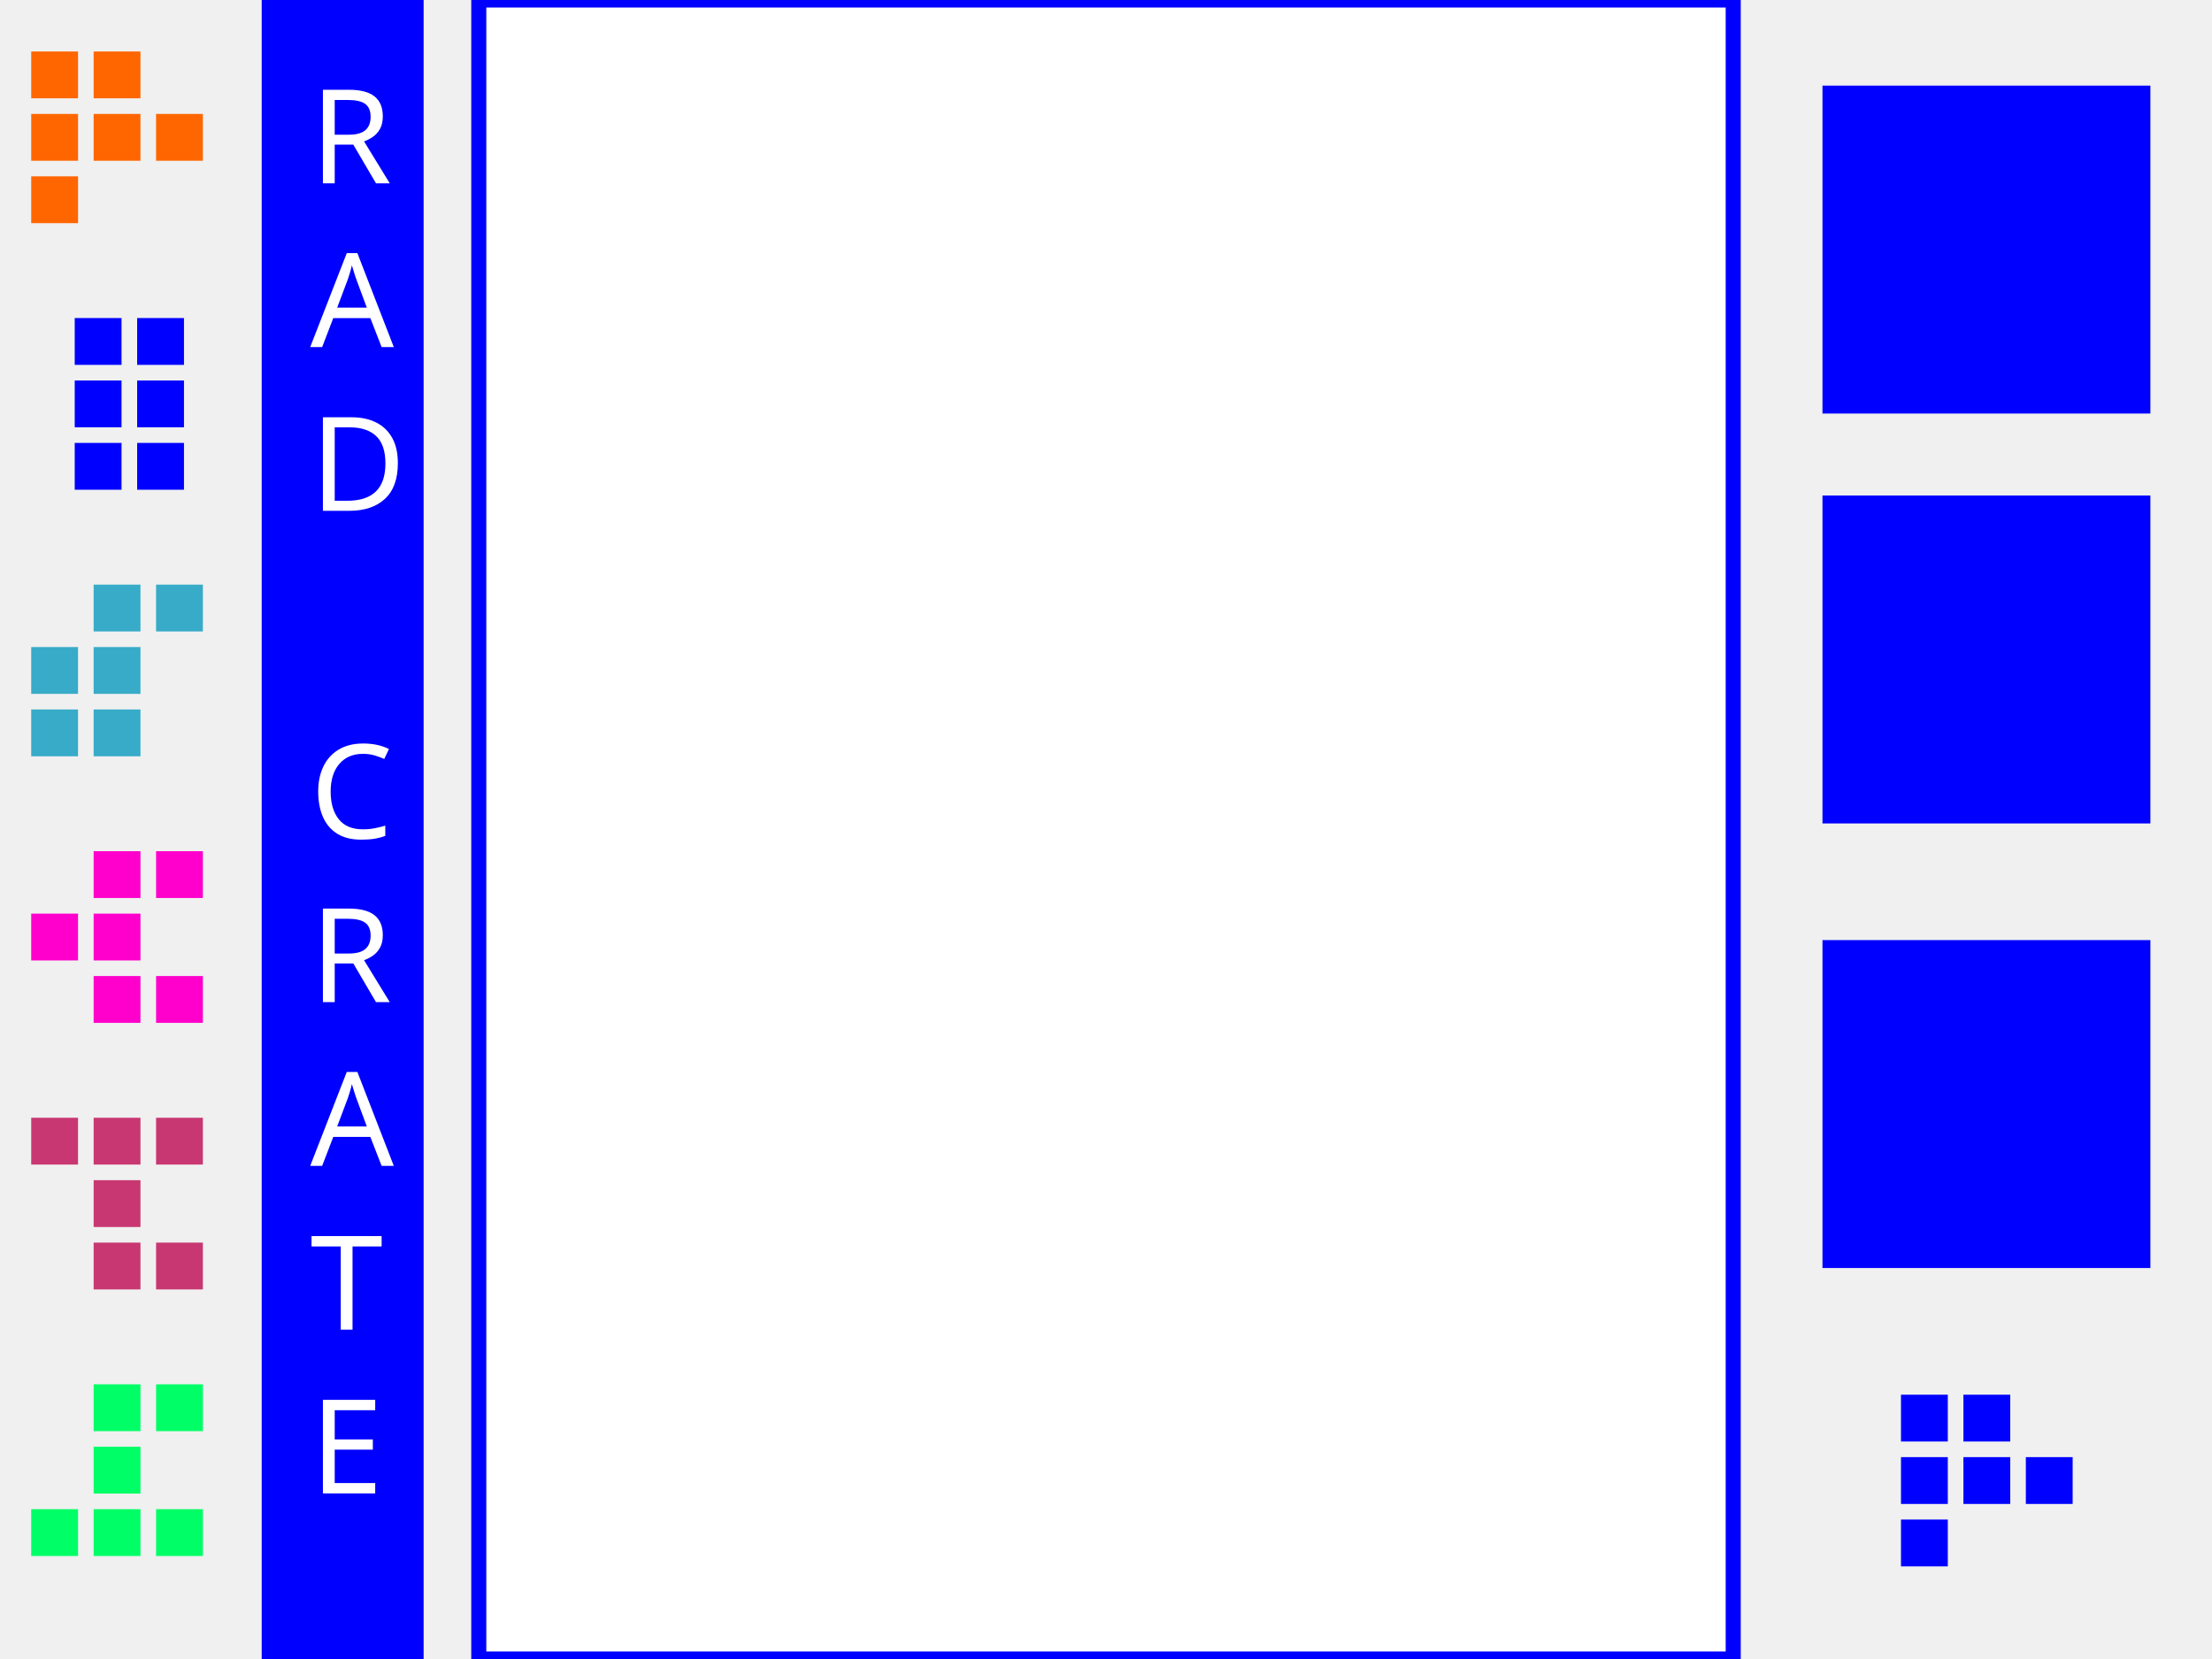
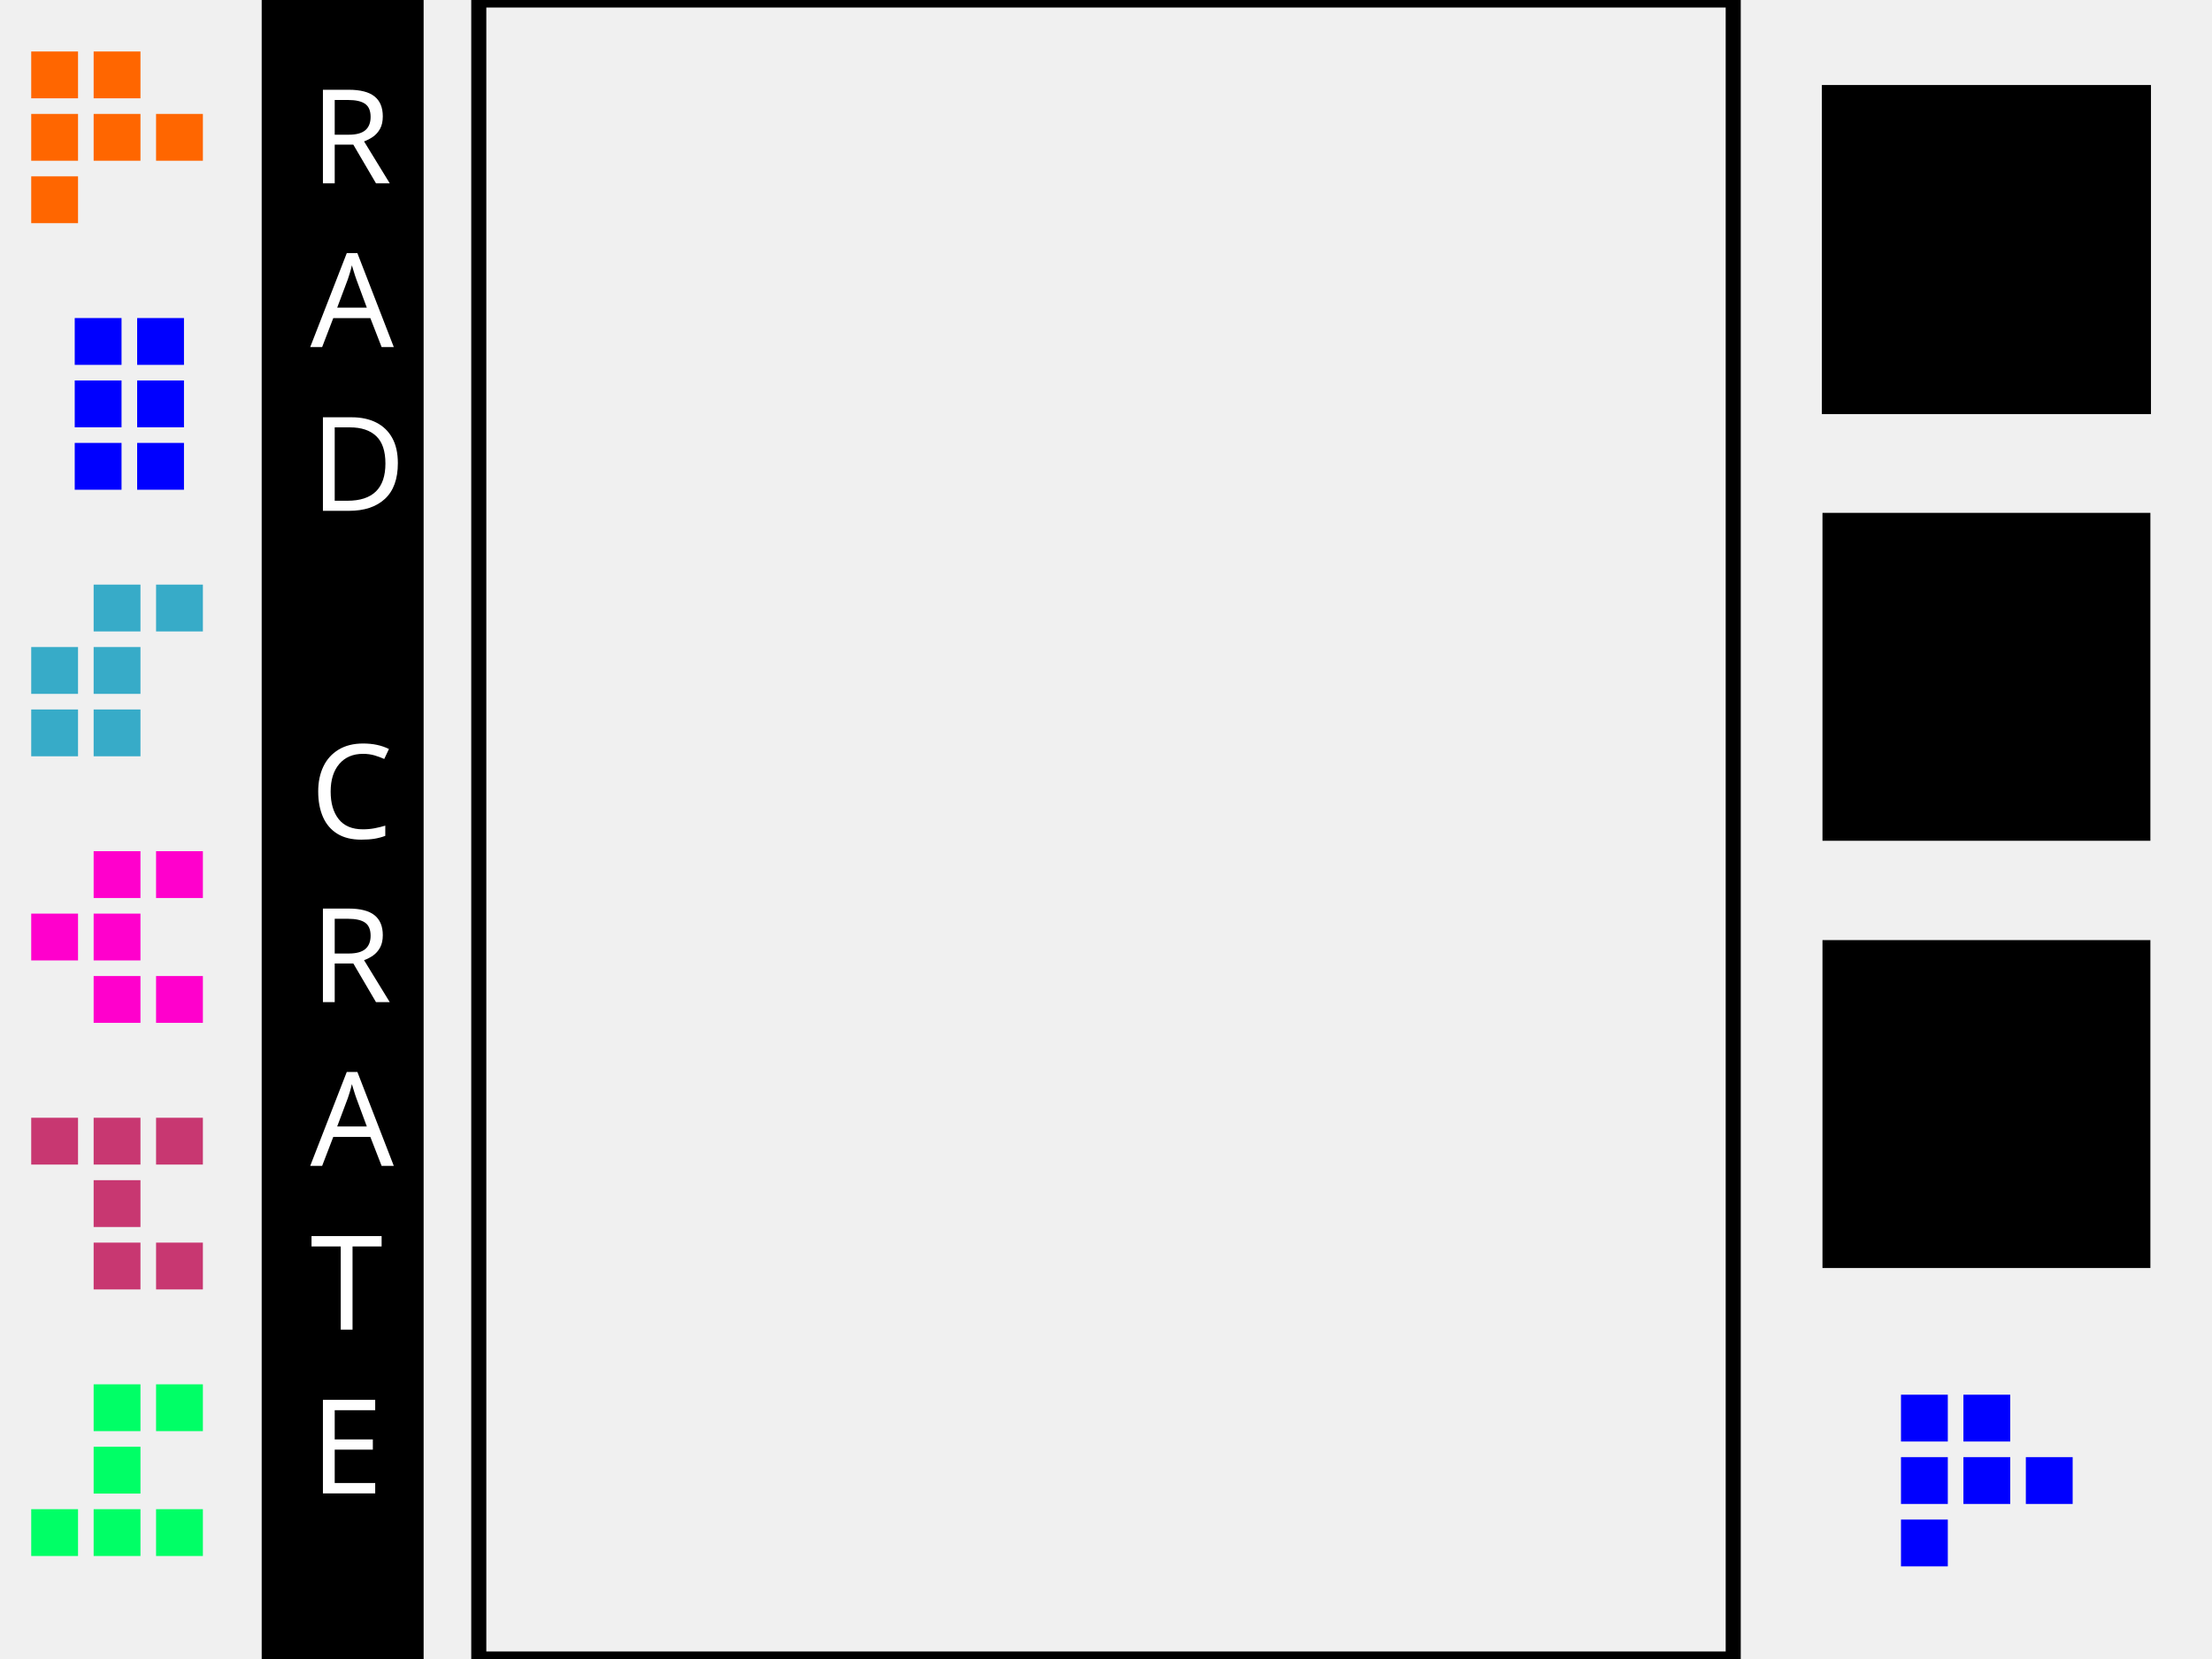
<svg xmlns="http://www.w3.org/2000/svg" width="800mm" height="600mm" viewBox="0 0 2834.646 2125.984" id="svg2" version="1.1">
  <defs id="defs4" />
  <g id="layer1" transform="translate(0,1073.622)">
-     <rect style="color:#000000;clip-rule:nonzero;display:inline;overflow:visible;visibility:visible;opacity:1;isolation:auto;mix-blend-mode:normal;color-interpolation:sRGB;color-interpolation-filters:linearRGB;solid-color:#000000;solid-opacity:1;fill:#0000ff;fill-opacity:1;fill-rule:nonzero;stroke:none;stroke-width:1.5;stroke-linecap:butt;stroke-linejoin:miter;stroke-miterlimit:4;stroke-dasharray:none;stroke-dashoffset:0;stroke-opacity:1;color-rendering:auto;image-rendering:auto;shape-rendering:auto;text-rendering:auto;enable-background:accumulate" id="rect4266" width="207.5" height="2125.984" x="335.371" y="-1073.622" />
-     <rect style="color:#000000;clip-rule:nonzero;display:inline;overflow:visible;visibility:visible;opacity:1;isolation:auto;mix-blend-mode:normal;color-interpolation:sRGB;color-interpolation-filters:linearRGB;solid-color:#000000;solid-opacity:1;fill:#ffffff;fill-opacity:1;fill-rule:nonzero;stroke:#0000ff;stroke-width:19.3;stroke-linecap:butt;stroke-linejoin:miter;stroke-miterlimit:4;stroke-dasharray:none;stroke-dashoffset:0;stroke-opacity:1;color-rendering:auto;image-rendering:auto;shape-rendering:auto;text-rendering:auto;enable-background:accumulate" id="rect4136" width="1607.542" height="2125.984" x="613.552" y="-1073.622" />
+     <rect style="color:#000000;clip-rule:nonzero;display:inline;overflow:visible;visibility:visible;opacity:1;isolation:auto;mix-blend-mode:normal;color-interpolation:sRGB;color-interpolation-filters:linearRGB;solid-color:#000000;solid-opacity:1;fill:#000000;fill-opacity:1;fill-rule:nonzero;stroke:none;stroke-width:1.5;stroke-linecap:butt;stroke-linejoin:miter;stroke-miterlimit:4;stroke-dasharray:none;stroke-dashoffset:0;stroke-opacity:1;color-rendering:auto;image-rendering:auto;shape-rendering:auto;text-rendering:auto;enable-background:accumulate" id="rect4266" width="207.5" height="2125.984" x="335.371" y="-1073.622" />
+     <rect style="color:#000000;clip-rule:nonzero;display:inline;overflow:visible;visibility:visible;opacity:1;isolation:auto;mix-blend-mode:normal;color-interpolation:sRGB;color-interpolation-filters:linearRGB;solid-color:#000000;solid-opacity:1;fill:none;fill-opacity:1;fill-rule:nonzero;stroke:#000000;stroke-width:19.3;stroke-linecap:butt;stroke-linejoin:miter;stroke-miterlimit:4;stroke-dasharray:none;stroke-dashoffset:0;stroke-opacity:1;color-rendering:auto;image-rendering:auto;shape-rendering:auto;text-rendering:auto;enable-background:accumulate" id="rect4136" width="1607.542" height="2125.984" x="613.552" y="-1073.622" />
    <text xml:space="preserve" style="font-style:normal;font-variant:normal;font-weight:normal;font-stretch:normal;font-size:51.873px;line-height:125%;font-family:'Alte DIN 1451 Mittelschrift';-inkscape-font-specification:'Alte DIN 1451 Mittelschrift, Normal';text-align:start;letter-spacing:0px;word-spacing:0px;writing-mode:lr-tb;text-anchor:start;fill:#ffffff;fill-opacity:1;stroke:none;stroke-width:1px;stroke-linecap:butt;stroke-linejoin:miter;stroke-opacity:1" x="397.54" y="-838.715" id="text4138">
      <tspan x="397.54" y="-838.715" id="tspan4188" style="font-style:normal;font-variant:normal;font-weight:normal;font-stretch:normal;font-size:167.886px;font-family:'128k Mac';-inkscape-font-specification:'128k Mac';fill:#ffffff">R</tspan>
      <tspan x="397.54" y="-628.857" style="font-style:normal;font-variant:normal;font-weight:normal;font-stretch:normal;font-size:167.886px;font-family:'128k Mac';-inkscape-font-specification:'128k Mac';fill:#ffffff" id="tspan4244">A</tspan>
      <tspan x="397.54" y="-418.999" style="font-style:normal;font-variant:normal;font-weight:normal;font-stretch:normal;font-size:167.886px;font-family:'128k Mac';-inkscape-font-specification:'128k Mac';fill:#ffffff" id="tspan4246">D</tspan>
      <tspan x="397.54" y="-209.141" style="font-style:normal;font-variant:normal;font-weight:normal;font-stretch:normal;font-size:167.886px;font-family:'128k Mac';-inkscape-font-specification:'128k Mac';fill:#ffffff" id="tspan4258" />
      <tspan x="397.54" y="0.716" style="font-style:normal;font-variant:normal;font-weight:normal;font-stretch:normal;font-size:167.886px;font-family:'128k Mac';-inkscape-font-specification:'128k Mac';fill:#ffffff" id="tspan4248">C</tspan>
      <tspan x="397.54" y="210.574" style="font-style:normal;font-variant:normal;font-weight:normal;font-stretch:normal;font-size:167.886px;font-family:'128k Mac';-inkscape-font-specification:'128k Mac';fill:#ffffff" id="tspan4250">R</tspan>
      <tspan x="397.54" y="420.432" style="font-style:normal;font-variant:normal;font-weight:normal;font-stretch:normal;font-size:167.886px;font-family:'128k Mac';-inkscape-font-specification:'128k Mac';fill:#ffffff" id="tspan4252">A</tspan>
      <tspan x="397.54" y="630.289" style="font-style:normal;font-variant:normal;font-weight:normal;font-stretch:normal;font-size:167.886px;font-family:'128k Mac';-inkscape-font-specification:'128k Mac';fill:#ffffff" id="tspan4254">T</tspan>
      <tspan x="397.54" y="840.147" style="font-style:normal;font-variant:normal;font-weight:normal;font-stretch:normal;font-size:167.886px;font-family:'128k Mac';-inkscape-font-specification:'128k Mac';fill:#ffffff" id="tspan4256">E</tspan>
    </text>
-     <rect y="-963.902" x="2335.473" height="420.223" width="420.223" id="rect4268" style="color:#000000;clip-rule:nonzero;display:inline;overflow:visible;visibility:visible;opacity:1;isolation:auto;mix-blend-mode:normal;color-interpolation:sRGB;color-interpolation-filters:linearRGB;solid-color:#000000;solid-opacity:1;fill:#0000ff;fill-opacity:1;fill-rule:nonzero;stroke:none;stroke-width:1.5;stroke-linecap:butt;stroke-linejoin:miter;stroke-miterlimit:4;stroke-dasharray:none;stroke-dashoffset:0;stroke-opacity:1;color-rendering:auto;image-rendering:auto;shape-rendering:auto;text-rendering:auto;enable-background:accumulate" />
-     <rect style="color:#000000;clip-rule:nonzero;display:inline;overflow:visible;visibility:visible;opacity:1;isolation:auto;mix-blend-mode:normal;color-interpolation:sRGB;color-interpolation-filters:linearRGB;solid-color:#000000;solid-opacity:1;fill:#0000ff;fill-opacity:1;fill-rule:nonzero;stroke:none;stroke-width:1.5;stroke-linecap:butt;stroke-linejoin:miter;stroke-miterlimit:4;stroke-dasharray:none;stroke-dashoffset:0;stroke-opacity:1;color-rendering:auto;image-rendering:auto;shape-rendering:auto;text-rendering:auto;enable-background:accumulate" id="rect4270" width="420.223" height="420.223" x="2335.473" y="-438.623" />
-     <rect y="131.103" x="2335.473" height="420.223" width="420.223" id="rect4272" style="color:#000000;clip-rule:nonzero;display:inline;overflow:visible;visibility:visible;opacity:1;isolation:auto;mix-blend-mode:normal;color-interpolation:sRGB;color-interpolation-filters:linearRGB;solid-color:#000000;solid-opacity:1;fill:#0000ff;fill-opacity:1;fill-rule:nonzero;stroke:none;stroke-width:1.5;stroke-linecap:butt;stroke-linejoin:miter;stroke-miterlimit:4;stroke-dasharray:none;stroke-dashoffset:0;stroke-opacity:1;color-rendering:auto;image-rendering:auto;shape-rendering:auto;text-rendering:auto;enable-background:accumulate" />
+     <rect y="-963.902" x="2335.473" height="420.223" width="420.223" id="rect4268" style="color:#000000;clip-rule:nonzero;display:inline;overflow:visible;visibility:visible;opacity:1;isolation:auto;mix-blend-mode:normal;color-interpolation:sRGB;color-interpolation-filters:linearRGB;solid-color:#000000;solid-opacity:1;fill:#000000;fill-opacity:1;fill-rule:nonzero;stroke:#000000;stroke-width:1.5;stroke-linecap:butt;stroke-linejoin:miter;stroke-miterlimit:4;stroke-dasharray:none;stroke-dashoffset:0;stroke-opacity:1;color-rendering:auto;image-rendering:auto;shape-rendering:auto;text-rendering:auto;enable-background:accumulate" />
+     <rect style="color:#000000;clip-rule:nonzero;display:inline;overflow:visible;visibility:visible;opacity:1;isolation:auto;mix-blend-mode:normal;color-interpolation:sRGB;color-interpolation-filters:linearRGB;solid-color:#000000;solid-opacity:1;fill:#000000;fill-opacity:1;fill-rule:nonzero;stroke:none;stroke-width:1.5;stroke-linecap:butt;stroke-linejoin:miter;stroke-miterlimit:4;stroke-dasharray:none;stroke-dashoffset:0;stroke-opacity:1;color-rendering:auto;image-rendering:auto;shape-rendering:auto;text-rendering:auto;enable-background:accumulate" id="rect4270" width="420.223" height="420.223" x="2335.473" y="-416.4" />
+     <rect y="131.103" x="2335.473" height="420.223" width="420.223" id="rect4272" style="color:#000000;clip-rule:nonzero;display:inline;overflow:visible;visibility:visible;opacity:1;isolation:auto;mix-blend-mode:normal;color-interpolation:sRGB;color-interpolation-filters:linearRGB;solid-color:#000000;solid-opacity:1;fill:#000000;fill-opacity:1;fill-rule:nonzero;stroke:none;stroke-width:1.5;stroke-linecap:butt;stroke-linejoin:miter;stroke-miterlimit:4;stroke-dasharray:none;stroke-dashoffset:0;stroke-opacity:1;color-rendering:auto;image-rendering:auto;shape-rendering:auto;text-rendering:auto;enable-background:accumulate" />
    <g id="g4393" transform="translate(0,-30.00005)" style="fill:#ff6600">
      <rect style="color:#000000;clip-rule:nonzero;display:inline;overflow:visible;visibility:visible;opacity:1;isolation:auto;mix-blend-mode:normal;color-interpolation:sRGB;color-interpolation-filters:linearRGB;solid-color:#000000;solid-opacity:1;fill:#ff6600;fill-opacity:1;fill-rule:nonzero;stroke:none;stroke-width:1.5;stroke-linecap:butt;stroke-linejoin:miter;stroke-miterlimit:4;stroke-dasharray:none;stroke-dashoffset:0;stroke-opacity:1;color-rendering:auto;image-rendering:auto;shape-rendering:auto;text-rendering:auto;enable-background:accumulate" id="rect4282" width="60" height="60" x="40" y="-977.638" />
      <rect y="-977.638" x="120" height="60" width="60" id="rect4315" style="color:#000000;clip-rule:nonzero;display:inline;overflow:visible;visibility:visible;opacity:1;isolation:auto;mix-blend-mode:normal;color-interpolation:sRGB;color-interpolation-filters:linearRGB;solid-color:#000000;solid-opacity:1;fill:#ff6600;fill-opacity:1;fill-rule:nonzero;stroke:none;stroke-width:1.5;stroke-linecap:butt;stroke-linejoin:miter;stroke-miterlimit:4;stroke-dasharray:none;stroke-dashoffset:0;stroke-opacity:1;color-rendering:auto;image-rendering:auto;shape-rendering:auto;text-rendering:auto;enable-background:accumulate" />
      <rect style="color:#000000;clip-rule:nonzero;display:inline;overflow:visible;visibility:visible;opacity:1;isolation:auto;mix-blend-mode:normal;color-interpolation:sRGB;color-interpolation-filters:linearRGB;solid-color:#000000;solid-opacity:1;fill:#ff6600;fill-opacity:1;fill-rule:nonzero;stroke:none;stroke-width:1.5;stroke-linecap:butt;stroke-linejoin:miter;stroke-miterlimit:4;stroke-dasharray:none;stroke-dashoffset:0;stroke-opacity:1;color-rendering:auto;image-rendering:auto;shape-rendering:auto;text-rendering:auto;enable-background:accumulate" id="rect4317" width="60" height="60" x="120" y="-897.638" />
      <rect y="-897.638" x="40" height="60" width="60" id="rect4319" style="color:#000000;clip-rule:nonzero;display:inline;overflow:visible;visibility:visible;opacity:1;isolation:auto;mix-blend-mode:normal;color-interpolation:sRGB;color-interpolation-filters:linearRGB;solid-color:#000000;solid-opacity:1;fill:#ff6600;fill-opacity:1;fill-rule:nonzero;stroke:none;stroke-width:1.5;stroke-linecap:butt;stroke-linejoin:miter;stroke-miterlimit:4;stroke-dasharray:none;stroke-dashoffset:0;stroke-opacity:1;color-rendering:auto;image-rendering:auto;shape-rendering:auto;text-rendering:auto;enable-background:accumulate" />
      <rect style="color:#000000;clip-rule:nonzero;display:inline;overflow:visible;visibility:visible;opacity:1;isolation:auto;mix-blend-mode:normal;color-interpolation:sRGB;color-interpolation-filters:linearRGB;solid-color:#000000;solid-opacity:1;fill:#ff6600;fill-opacity:1;fill-rule:nonzero;stroke:none;stroke-width:1.5;stroke-linecap:butt;stroke-linejoin:miter;stroke-miterlimit:4;stroke-dasharray:none;stroke-dashoffset:0;stroke-opacity:1;color-rendering:auto;image-rendering:auto;shape-rendering:auto;text-rendering:auto;enable-background:accumulate" id="rect4321" width="60" height="60" x="40" y="-817.638" />
      <rect y="-897.638" x="200" height="60" width="60" id="rect4323" style="color:#000000;clip-rule:nonzero;display:inline;overflow:visible;visibility:visible;opacity:1;isolation:auto;mix-blend-mode:normal;color-interpolation:sRGB;color-interpolation-filters:linearRGB;solid-color:#000000;solid-opacity:1;fill:#ff6600;fill-opacity:1;fill-rule:nonzero;stroke:none;stroke-width:1.5;stroke-linecap:butt;stroke-linejoin:miter;stroke-miterlimit:4;stroke-dasharray:none;stroke-dashoffset:0;stroke-opacity:1;color-rendering:auto;image-rendering:auto;shape-rendering:auto;text-rendering:auto;enable-background:accumulate" />
    </g>
    <g id="g4385" transform="translate(55.75634,41.59998)" style="fill:#0000ff">
      <rect y="-707.638" x="40" height="60" width="60" id="rect4325" style="color:#000000;clip-rule:nonzero;display:inline;overflow:visible;visibility:visible;opacity:1;isolation:auto;mix-blend-mode:normal;color-interpolation:sRGB;color-interpolation-filters:linearRGB;solid-color:#000000;solid-opacity:1;fill:#0000ff;fill-opacity:1;fill-rule:nonzero;stroke:none;stroke-width:1.5;stroke-linecap:butt;stroke-linejoin:miter;stroke-miterlimit:4;stroke-dasharray:none;stroke-dashoffset:0;stroke-opacity:1;color-rendering:auto;image-rendering:auto;shape-rendering:auto;text-rendering:auto;enable-background:accumulate" />
      <rect style="color:#000000;clip-rule:nonzero;display:inline;overflow:visible;visibility:visible;opacity:1;isolation:auto;mix-blend-mode:normal;color-interpolation:sRGB;color-interpolation-filters:linearRGB;solid-color:#000000;solid-opacity:1;fill:#0000ff;fill-opacity:1;fill-rule:nonzero;stroke:none;stroke-width:1.5;stroke-linecap:butt;stroke-linejoin:miter;stroke-miterlimit:4;stroke-dasharray:none;stroke-dashoffset:0;stroke-opacity:1;color-rendering:auto;image-rendering:auto;shape-rendering:auto;text-rendering:auto;enable-background:accumulate" id="rect4327" width="60" height="60" x="120" y="-707.638" />
      <rect y="-547.638" x="120" height="60" width="60" id="rect4329" style="color:#000000;clip-rule:nonzero;display:inline;overflow:visible;visibility:visible;opacity:1;isolation:auto;mix-blend-mode:normal;color-interpolation:sRGB;color-interpolation-filters:linearRGB;solid-color:#000000;solid-opacity:1;fill:#0000ff;fill-opacity:1;fill-rule:nonzero;stroke:none;stroke-width:1.5;stroke-linecap:butt;stroke-linejoin:miter;stroke-miterlimit:4;stroke-dasharray:none;stroke-dashoffset:0;stroke-opacity:1;color-rendering:auto;image-rendering:auto;shape-rendering:auto;text-rendering:auto;enable-background:accumulate" />
      <rect style="color:#000000;clip-rule:nonzero;display:inline;overflow:visible;visibility:visible;opacity:1;isolation:auto;mix-blend-mode:normal;color-interpolation:sRGB;color-interpolation-filters:linearRGB;solid-color:#000000;solid-opacity:1;fill:#0000ff;fill-opacity:1;fill-rule:nonzero;stroke:none;stroke-width:1.5;stroke-linecap:butt;stroke-linejoin:miter;stroke-miterlimit:4;stroke-dasharray:none;stroke-dashoffset:0;stroke-opacity:1;color-rendering:auto;image-rendering:auto;shape-rendering:auto;text-rendering:auto;enable-background:accumulate" id="rect4331" width="60" height="60" x="40" y="-627.638" />
      <rect y="-547.638" x="40" height="60" width="60" id="rect4333" style="color:#000000;clip-rule:nonzero;display:inline;overflow:visible;visibility:visible;opacity:1;isolation:auto;mix-blend-mode:normal;color-interpolation:sRGB;color-interpolation-filters:linearRGB;solid-color:#000000;solid-opacity:1;fill:#0000ff;fill-opacity:1;fill-rule:nonzero;stroke:none;stroke-width:1.5;stroke-linecap:butt;stroke-linejoin:miter;stroke-miterlimit:4;stroke-dasharray:none;stroke-dashoffset:0;stroke-opacity:1;color-rendering:auto;image-rendering:auto;shape-rendering:auto;text-rendering:auto;enable-background:accumulate" />
      <rect style="color:#000000;clip-rule:nonzero;display:inline;overflow:visible;visibility:visible;opacity:1;isolation:auto;mix-blend-mode:normal;color-interpolation:sRGB;color-interpolation-filters:linearRGB;solid-color:#000000;solid-opacity:1;fill:#0000ff;fill-opacity:1;fill-rule:nonzero;stroke:none;stroke-width:1.5;stroke-linecap:butt;stroke-linejoin:miter;stroke-miterlimit:4;stroke-dasharray:none;stroke-dashoffset:0;stroke-opacity:1;color-rendering:auto;image-rendering:auto;shape-rendering:auto;text-rendering:auto;enable-background:accumulate" id="rect4335" width="60" height="60" x="120" y="-627.638" />
    </g>
    <g id="g4401" transform="translate(0,-216.7999)" style="fill:#37abc8">
      <rect style="color:#000000;clip-rule:nonzero;display:inline;overflow:visible;visibility:visible;opacity:1;isolation:auto;mix-blend-mode:normal;color-interpolation:sRGB;color-interpolation-filters:linearRGB;solid-color:#000000;solid-opacity:1;fill:#37abc8;fill-opacity:1;fill-rule:nonzero;stroke:none;stroke-width:1.5;stroke-linecap:butt;stroke-linejoin:miter;stroke-miterlimit:4;stroke-dasharray:none;stroke-dashoffset:0;stroke-opacity:1;color-rendering:auto;image-rendering:auto;shape-rendering:auto;text-rendering:auto;enable-background:accumulate" id="rect4337" width="60" height="60" x="200" y="-107.638" />
      <rect y="-107.638" x="120" height="60" width="60" id="rect4339" style="color:#000000;clip-rule:nonzero;display:inline;overflow:visible;visibility:visible;opacity:1;isolation:auto;mix-blend-mode:normal;color-interpolation:sRGB;color-interpolation-filters:linearRGB;solid-color:#000000;solid-opacity:1;fill:#37abc8;fill-opacity:1;fill-rule:nonzero;stroke:none;stroke-width:1.5;stroke-linecap:butt;stroke-linejoin:miter;stroke-miterlimit:4;stroke-dasharray:none;stroke-dashoffset:0;stroke-opacity:1;color-rendering:auto;image-rendering:auto;shape-rendering:auto;text-rendering:auto;enable-background:accumulate" />
      <rect style="color:#000000;clip-rule:nonzero;display:inline;overflow:visible;visibility:visible;opacity:1;isolation:auto;mix-blend-mode:normal;color-interpolation:sRGB;color-interpolation-filters:linearRGB;solid-color:#000000;solid-opacity:1;fill:#37abc8;fill-opacity:1;fill-rule:nonzero;stroke:none;stroke-width:1.5;stroke-linecap:butt;stroke-linejoin:miter;stroke-miterlimit:4;stroke-dasharray:none;stroke-dashoffset:0;stroke-opacity:1;color-rendering:auto;image-rendering:auto;shape-rendering:auto;text-rendering:auto;enable-background:accumulate" id="rect4341" width="60" height="60" x="120" y="52.362" />
      <rect y="-27.638" x="40" height="60" width="60" id="rect4343" style="color:#000000;clip-rule:nonzero;display:inline;overflow:visible;visibility:visible;opacity:1;isolation:auto;mix-blend-mode:normal;color-interpolation:sRGB;color-interpolation-filters:linearRGB;solid-color:#000000;solid-opacity:1;fill:#37abc8;fill-opacity:1;fill-rule:nonzero;stroke:none;stroke-width:1.5;stroke-linecap:butt;stroke-linejoin:miter;stroke-miterlimit:4;stroke-dasharray:none;stroke-dashoffset:0;stroke-opacity:1;color-rendering:auto;image-rendering:auto;shape-rendering:auto;text-rendering:auto;enable-background:accumulate" />
      <rect style="color:#000000;clip-rule:nonzero;display:inline;overflow:visible;visibility:visible;opacity:1;isolation:auto;mix-blend-mode:normal;color-interpolation:sRGB;color-interpolation-filters:linearRGB;solid-color:#000000;solid-opacity:1;fill:#37abc8;fill-opacity:1;fill-rule:nonzero;stroke:none;stroke-width:1.5;stroke-linecap:butt;stroke-linejoin:miter;stroke-miterlimit:4;stroke-dasharray:none;stroke-dashoffset:0;stroke-opacity:1;color-rendering:auto;image-rendering:auto;shape-rendering:auto;text-rendering:auto;enable-background:accumulate" id="rect4345" width="60" height="60" x="40" y="52.362" />
      <rect y="-27.638" x="120" height="60" width="60" id="rect4347" style="color:#000000;clip-rule:nonzero;display:inline;overflow:visible;visibility:visible;opacity:1;isolation:auto;mix-blend-mode:normal;color-interpolation:sRGB;color-interpolation-filters:linearRGB;solid-color:#000000;solid-opacity:1;fill:#37abc8;fill-opacity:1;fill-rule:nonzero;stroke:none;stroke-width:1.5;stroke-linecap:butt;stroke-linejoin:miter;stroke-miterlimit:4;stroke-dasharray:none;stroke-dashoffset:0;stroke-opacity:1;color-rendering:auto;image-rendering:auto;shape-rendering:auto;text-rendering:auto;enable-background:accumulate" />
    </g>
    <g id="g4409" transform="translate(0,-205.2)" style="fill:#ff00cc">
      <rect y="222.362" x="200" height="60" width="60" id="rect4349" style="color:#000000;clip-rule:nonzero;display:inline;overflow:visible;visibility:visible;opacity:1;isolation:auto;mix-blend-mode:normal;color-interpolation:sRGB;color-interpolation-filters:linearRGB;solid-color:#000000;solid-opacity:1;fill:#ff00cc;fill-opacity:1;fill-rule:nonzero;stroke:none;stroke-width:1.5;stroke-linecap:butt;stroke-linejoin:miter;stroke-miterlimit:4;stroke-dasharray:none;stroke-dashoffset:0;stroke-opacity:1;color-rendering:auto;image-rendering:auto;shape-rendering:auto;text-rendering:auto;enable-background:accumulate" />
      <rect style="color:#000000;clip-rule:nonzero;display:inline;overflow:visible;visibility:visible;opacity:1;isolation:auto;mix-blend-mode:normal;color-interpolation:sRGB;color-interpolation-filters:linearRGB;solid-color:#000000;solid-opacity:1;fill:#ff00cc;fill-opacity:1;fill-rule:nonzero;stroke:none;stroke-width:1.5;stroke-linecap:butt;stroke-linejoin:miter;stroke-miterlimit:4;stroke-dasharray:none;stroke-dashoffset:0;stroke-opacity:1;color-rendering:auto;image-rendering:auto;shape-rendering:auto;text-rendering:auto;enable-background:accumulate" id="rect4351" width="60" height="60" x="120" y="222.362" />
      <rect y="382.362" x="200" height="60" width="60" id="rect4353" style="color:#000000;clip-rule:nonzero;display:inline;overflow:visible;visibility:visible;opacity:1;isolation:auto;mix-blend-mode:normal;color-interpolation:sRGB;color-interpolation-filters:linearRGB;solid-color:#000000;solid-opacity:1;fill:#ff00cc;fill-opacity:1;fill-rule:nonzero;stroke:none;stroke-width:1.5;stroke-linecap:butt;stroke-linejoin:miter;stroke-miterlimit:4;stroke-dasharray:none;stroke-dashoffset:0;stroke-opacity:1;color-rendering:auto;image-rendering:auto;shape-rendering:auto;text-rendering:auto;enable-background:accumulate" />
      <rect style="color:#000000;clip-rule:nonzero;display:inline;overflow:visible;visibility:visible;opacity:1;isolation:auto;mix-blend-mode:normal;color-interpolation:sRGB;color-interpolation-filters:linearRGB;solid-color:#000000;solid-opacity:1;fill:#ff00cc;fill-opacity:1;fill-rule:nonzero;stroke:none;stroke-width:1.5;stroke-linecap:butt;stroke-linejoin:miter;stroke-miterlimit:4;stroke-dasharray:none;stroke-dashoffset:0;stroke-opacity:1;color-rendering:auto;image-rendering:auto;shape-rendering:auto;text-rendering:auto;enable-background:accumulate" id="rect4355" width="60" height="60" x="40" y="302.362" />
      <rect y="382.362" x="120" height="60" width="60" id="rect4357" style="color:#000000;clip-rule:nonzero;display:inline;overflow:visible;visibility:visible;opacity:1;isolation:auto;mix-blend-mode:normal;color-interpolation:sRGB;color-interpolation-filters:linearRGB;solid-color:#000000;solid-opacity:1;fill:#ff00cc;fill-opacity:1;fill-rule:nonzero;stroke:none;stroke-width:1.5;stroke-linecap:butt;stroke-linejoin:miter;stroke-miterlimit:4;stroke-dasharray:none;stroke-dashoffset:0;stroke-opacity:1;color-rendering:auto;image-rendering:auto;shape-rendering:auto;text-rendering:auto;enable-background:accumulate" />
      <rect style="color:#000000;clip-rule:nonzero;display:inline;overflow:visible;visibility:visible;opacity:1;isolation:auto;mix-blend-mode:normal;color-interpolation:sRGB;color-interpolation-filters:linearRGB;solid-color:#000000;solid-opacity:1;fill:#ff00cc;fill-opacity:1;fill-rule:nonzero;stroke:none;stroke-width:1.5;stroke-linecap:butt;stroke-linejoin:miter;stroke-miterlimit:4;stroke-dasharray:none;stroke-dashoffset:0;stroke-opacity:1;color-rendering:auto;image-rendering:auto;shape-rendering:auto;text-rendering:auto;enable-background:accumulate" id="rect4359" width="60" height="60" x="120" y="302.362" />
    </g>
    <g id="g4417" transform="translate(0,-163.6)" style="fill:#c83771">
      <rect style="color:#000000;clip-rule:nonzero;display:inline;overflow:visible;visibility:visible;opacity:1;isolation:auto;mix-blend-mode:normal;color-interpolation:sRGB;color-interpolation-filters:linearRGB;solid-color:#000000;solid-opacity:1;fill:#c83771;fill-opacity:1;fill-rule:nonzero;stroke:none;stroke-width:1.5;stroke-linecap:butt;stroke-linejoin:miter;stroke-miterlimit:4;stroke-dasharray:none;stroke-dashoffset:0;stroke-opacity:1;color-rendering:auto;image-rendering:auto;shape-rendering:auto;text-rendering:auto;enable-background:accumulate" id="rect4361" width="60" height="60" x="200" y="522.362" />
      <rect y="522.362" x="120" height="60" width="60" id="rect4363" style="color:#000000;clip-rule:nonzero;display:inline;overflow:visible;visibility:visible;opacity:1;isolation:auto;mix-blend-mode:normal;color-interpolation:sRGB;color-interpolation-filters:linearRGB;solid-color:#000000;solid-opacity:1;fill:#c83771;fill-opacity:1;fill-rule:nonzero;stroke:none;stroke-width:1.5;stroke-linecap:butt;stroke-linejoin:miter;stroke-miterlimit:4;stroke-dasharray:none;stroke-dashoffset:0;stroke-opacity:1;color-rendering:auto;image-rendering:auto;shape-rendering:auto;text-rendering:auto;enable-background:accumulate" />
      <rect style="color:#000000;clip-rule:nonzero;display:inline;overflow:visible;visibility:visible;opacity:1;isolation:auto;mix-blend-mode:normal;color-interpolation:sRGB;color-interpolation-filters:linearRGB;solid-color:#000000;solid-opacity:1;fill:#c83771;fill-opacity:1;fill-rule:nonzero;stroke:none;stroke-width:1.5;stroke-linecap:butt;stroke-linejoin:miter;stroke-miterlimit:4;stroke-dasharray:none;stroke-dashoffset:0;stroke-opacity:1;color-rendering:auto;image-rendering:auto;shape-rendering:auto;text-rendering:auto;enable-background:accumulate" id="rect4365" width="60" height="60" x="200" y="682.362" />
      <rect y="522.362" x="40" height="60" width="60" id="rect4367" style="color:#000000;clip-rule:nonzero;display:inline;overflow:visible;visibility:visible;opacity:1;isolation:auto;mix-blend-mode:normal;color-interpolation:sRGB;color-interpolation-filters:linearRGB;solid-color:#000000;solid-opacity:1;fill:#c83771;fill-opacity:1;fill-rule:nonzero;stroke:none;stroke-width:1.5;stroke-linecap:butt;stroke-linejoin:miter;stroke-miterlimit:4;stroke-dasharray:none;stroke-dashoffset:0;stroke-opacity:1;color-rendering:auto;image-rendering:auto;shape-rendering:auto;text-rendering:auto;enable-background:accumulate" />
      <rect style="color:#000000;clip-rule:nonzero;display:inline;overflow:visible;visibility:visible;opacity:1;isolation:auto;mix-blend-mode:normal;color-interpolation:sRGB;color-interpolation-filters:linearRGB;solid-color:#000000;solid-opacity:1;fill:#c83771;fill-opacity:1;fill-rule:nonzero;stroke:none;stroke-width:1.5;stroke-linecap:butt;stroke-linejoin:miter;stroke-miterlimit:4;stroke-dasharray:none;stroke-dashoffset:0;stroke-opacity:1;color-rendering:auto;image-rendering:auto;shape-rendering:auto;text-rendering:auto;enable-background:accumulate" id="rect4369" width="60" height="60" x="120" y="682.362" />
      <rect y="602.362" x="120" height="60" width="60" id="rect4371" style="color:#000000;clip-rule:nonzero;display:inline;overflow:visible;visibility:visible;opacity:1;isolation:auto;mix-blend-mode:normal;color-interpolation:sRGB;color-interpolation-filters:linearRGB;solid-color:#000000;solid-opacity:1;fill:#c83771;fill-opacity:1;fill-rule:nonzero;stroke:none;stroke-width:1.5;stroke-linecap:butt;stroke-linejoin:miter;stroke-miterlimit:4;stroke-dasharray:none;stroke-dashoffset:0;stroke-opacity:1;color-rendering:auto;image-rendering:auto;shape-rendering:auto;text-rendering:auto;enable-background:accumulate" />
    </g>
    <g id="g4425" transform="translate(0,-81.9999)" style="fill:#00ff66">
      <rect y="782.362" x="200" height="60" width="60" id="rect4373" style="color:#000000;clip-rule:nonzero;display:inline;overflow:visible;visibility:visible;opacity:1;isolation:auto;mix-blend-mode:normal;color-interpolation:sRGB;color-interpolation-filters:linearRGB;solid-color:#000000;solid-opacity:1;fill:#00ff66;fill-opacity:1;fill-rule:nonzero;stroke:none;stroke-width:1.5;stroke-linecap:butt;stroke-linejoin:miter;stroke-miterlimit:4;stroke-dasharray:none;stroke-dashoffset:0;stroke-opacity:1;color-rendering:auto;image-rendering:auto;shape-rendering:auto;text-rendering:auto;enable-background:accumulate" />
      <rect style="color:#000000;clip-rule:nonzero;display:inline;overflow:visible;visibility:visible;opacity:1;isolation:auto;mix-blend-mode:normal;color-interpolation:sRGB;color-interpolation-filters:linearRGB;solid-color:#000000;solid-opacity:1;fill:#00ff66;fill-opacity:1;fill-rule:nonzero;stroke:none;stroke-width:1.5;stroke-linecap:butt;stroke-linejoin:miter;stroke-miterlimit:4;stroke-dasharray:none;stroke-dashoffset:0;stroke-opacity:1;color-rendering:auto;image-rendering:auto;shape-rendering:auto;text-rendering:auto;enable-background:accumulate" id="rect4375" width="60" height="60" x="120" y="782.362" />
      <rect y="942.362" x="200" height="60" width="60" id="rect4377" style="color:#000000;clip-rule:nonzero;display:inline;overflow:visible;visibility:visible;opacity:1;isolation:auto;mix-blend-mode:normal;color-interpolation:sRGB;color-interpolation-filters:linearRGB;solid-color:#000000;solid-opacity:1;fill:#00ff66;fill-opacity:1;fill-rule:nonzero;stroke:none;stroke-width:1.5;stroke-linecap:butt;stroke-linejoin:miter;stroke-miterlimit:4;stroke-dasharray:none;stroke-dashoffset:0;stroke-opacity:1;color-rendering:auto;image-rendering:auto;shape-rendering:auto;text-rendering:auto;enable-background:accumulate" />
      <rect style="color:#000000;clip-rule:nonzero;display:inline;overflow:visible;visibility:visible;opacity:1;isolation:auto;mix-blend-mode:normal;color-interpolation:sRGB;color-interpolation-filters:linearRGB;solid-color:#000000;solid-opacity:1;fill:#00ff66;fill-opacity:1;fill-rule:nonzero;stroke:none;stroke-width:1.5;stroke-linecap:butt;stroke-linejoin:miter;stroke-miterlimit:4;stroke-dasharray:none;stroke-dashoffset:0;stroke-opacity:1;color-rendering:auto;image-rendering:auto;shape-rendering:auto;text-rendering:auto;enable-background:accumulate" id="rect4379" width="60" height="60" x="40" y="942.362" />
      <rect y="942.362" x="120" height="60" width="60" id="rect4381" style="color:#000000;clip-rule:nonzero;display:inline;overflow:visible;visibility:visible;opacity:1;isolation:auto;mix-blend-mode:normal;color-interpolation:sRGB;color-interpolation-filters:linearRGB;solid-color:#000000;solid-opacity:1;fill:#00ff66;fill-opacity:1;fill-rule:nonzero;stroke:none;stroke-width:1.5;stroke-linecap:butt;stroke-linejoin:miter;stroke-miterlimit:4;stroke-dasharray:none;stroke-dashoffset:0;stroke-opacity:1;color-rendering:auto;image-rendering:auto;shape-rendering:auto;text-rendering:auto;enable-background:accumulate" />
      <rect style="color:#000000;clip-rule:nonzero;display:inline;overflow:visible;visibility:visible;opacity:1;isolation:auto;mix-blend-mode:normal;color-interpolation:sRGB;color-interpolation-filters:linearRGB;solid-color:#000000;solid-opacity:1;fill:#00ff66;fill-opacity:1;fill-rule:nonzero;stroke:none;stroke-width:1.5;stroke-linecap:butt;stroke-linejoin:miter;stroke-miterlimit:4;stroke-dasharray:none;stroke-dashoffset:0;stroke-opacity:1;color-rendering:auto;image-rendering:auto;shape-rendering:auto;text-rendering:auto;enable-background:accumulate" id="rect4383" width="60" height="60" x="120" y="862.362" />
    </g>
    <g transform="translate(2396.082,1691.3)" id="g4433" style="fill:#0000ff;fill-opacity:1">
      <rect y="-977.638" x="40" height="60" width="60" id="rect4435" style="color:#000000;clip-rule:nonzero;display:inline;overflow:visible;visibility:visible;opacity:1;isolation:auto;mix-blend-mode:normal;color-interpolation:sRGB;color-interpolation-filters:linearRGB;solid-color:#000000;solid-opacity:1;fill:#0000ff;fill-opacity:1;fill-rule:nonzero;stroke:none;stroke-width:1.5;stroke-linecap:butt;stroke-linejoin:miter;stroke-miterlimit:4;stroke-dasharray:none;stroke-dashoffset:0;stroke-opacity:1;color-rendering:auto;image-rendering:auto;shape-rendering:auto;text-rendering:auto;enable-background:accumulate" />
      <rect style="color:#000000;clip-rule:nonzero;display:inline;overflow:visible;visibility:visible;opacity:1;isolation:auto;mix-blend-mode:normal;color-interpolation:sRGB;color-interpolation-filters:linearRGB;solid-color:#000000;solid-opacity:1;fill:#0000ff;fill-opacity:1;fill-rule:nonzero;stroke:none;stroke-width:1.5;stroke-linecap:butt;stroke-linejoin:miter;stroke-miterlimit:4;stroke-dasharray:none;stroke-dashoffset:0;stroke-opacity:1;color-rendering:auto;image-rendering:auto;shape-rendering:auto;text-rendering:auto;enable-background:accumulate" id="rect4437" width="60" height="60" x="120" y="-977.638" />
      <rect y="-897.638" x="120" height="60" width="60" id="rect4439" style="color:#000000;clip-rule:nonzero;display:inline;overflow:visible;visibility:visible;opacity:1;isolation:auto;mix-blend-mode:normal;color-interpolation:sRGB;color-interpolation-filters:linearRGB;solid-color:#000000;solid-opacity:1;fill:#0000ff;fill-opacity:1;fill-rule:nonzero;stroke:none;stroke-width:1.5;stroke-linecap:butt;stroke-linejoin:miter;stroke-miterlimit:4;stroke-dasharray:none;stroke-dashoffset:0;stroke-opacity:1;color-rendering:auto;image-rendering:auto;shape-rendering:auto;text-rendering:auto;enable-background:accumulate" />
      <rect style="color:#000000;clip-rule:nonzero;display:inline;overflow:visible;visibility:visible;opacity:1;isolation:auto;mix-blend-mode:normal;color-interpolation:sRGB;color-interpolation-filters:linearRGB;solid-color:#000000;solid-opacity:1;fill:#0000ff;fill-opacity:1;fill-rule:nonzero;stroke:none;stroke-width:1.5;stroke-linecap:butt;stroke-linejoin:miter;stroke-miterlimit:4;stroke-dasharray:none;stroke-dashoffset:0;stroke-opacity:1;color-rendering:auto;image-rendering:auto;shape-rendering:auto;text-rendering:auto;enable-background:accumulate" id="rect4441" width="60" height="60" x="40" y="-897.638" />
      <rect y="-817.638" x="40" height="60" width="60" id="rect4443" style="color:#000000;clip-rule:nonzero;display:inline;overflow:visible;visibility:visible;opacity:1;isolation:auto;mix-blend-mode:normal;color-interpolation:sRGB;color-interpolation-filters:linearRGB;solid-color:#000000;solid-opacity:1;fill:#0000ff;fill-opacity:1;fill-rule:nonzero;stroke:none;stroke-width:1.5;stroke-linecap:butt;stroke-linejoin:miter;stroke-miterlimit:4;stroke-dasharray:none;stroke-dashoffset:0;stroke-opacity:1;color-rendering:auto;image-rendering:auto;shape-rendering:auto;text-rendering:auto;enable-background:accumulate" />
      <rect style="color:#000000;clip-rule:nonzero;display:inline;overflow:visible;visibility:visible;opacity:1;isolation:auto;mix-blend-mode:normal;color-interpolation:sRGB;color-interpolation-filters:linearRGB;solid-color:#000000;solid-opacity:1;fill:#0000ff;fill-opacity:1;fill-rule:nonzero;stroke:none;stroke-width:1.5;stroke-linecap:butt;stroke-linejoin:miter;stroke-miterlimit:4;stroke-dasharray:none;stroke-dashoffset:0;stroke-opacity:1;color-rendering:auto;image-rendering:auto;shape-rendering:auto;text-rendering:auto;enable-background:accumulate" id="rect4445" width="60" height="60" x="200" y="-897.638" />
    </g>
  </g>
</svg>
